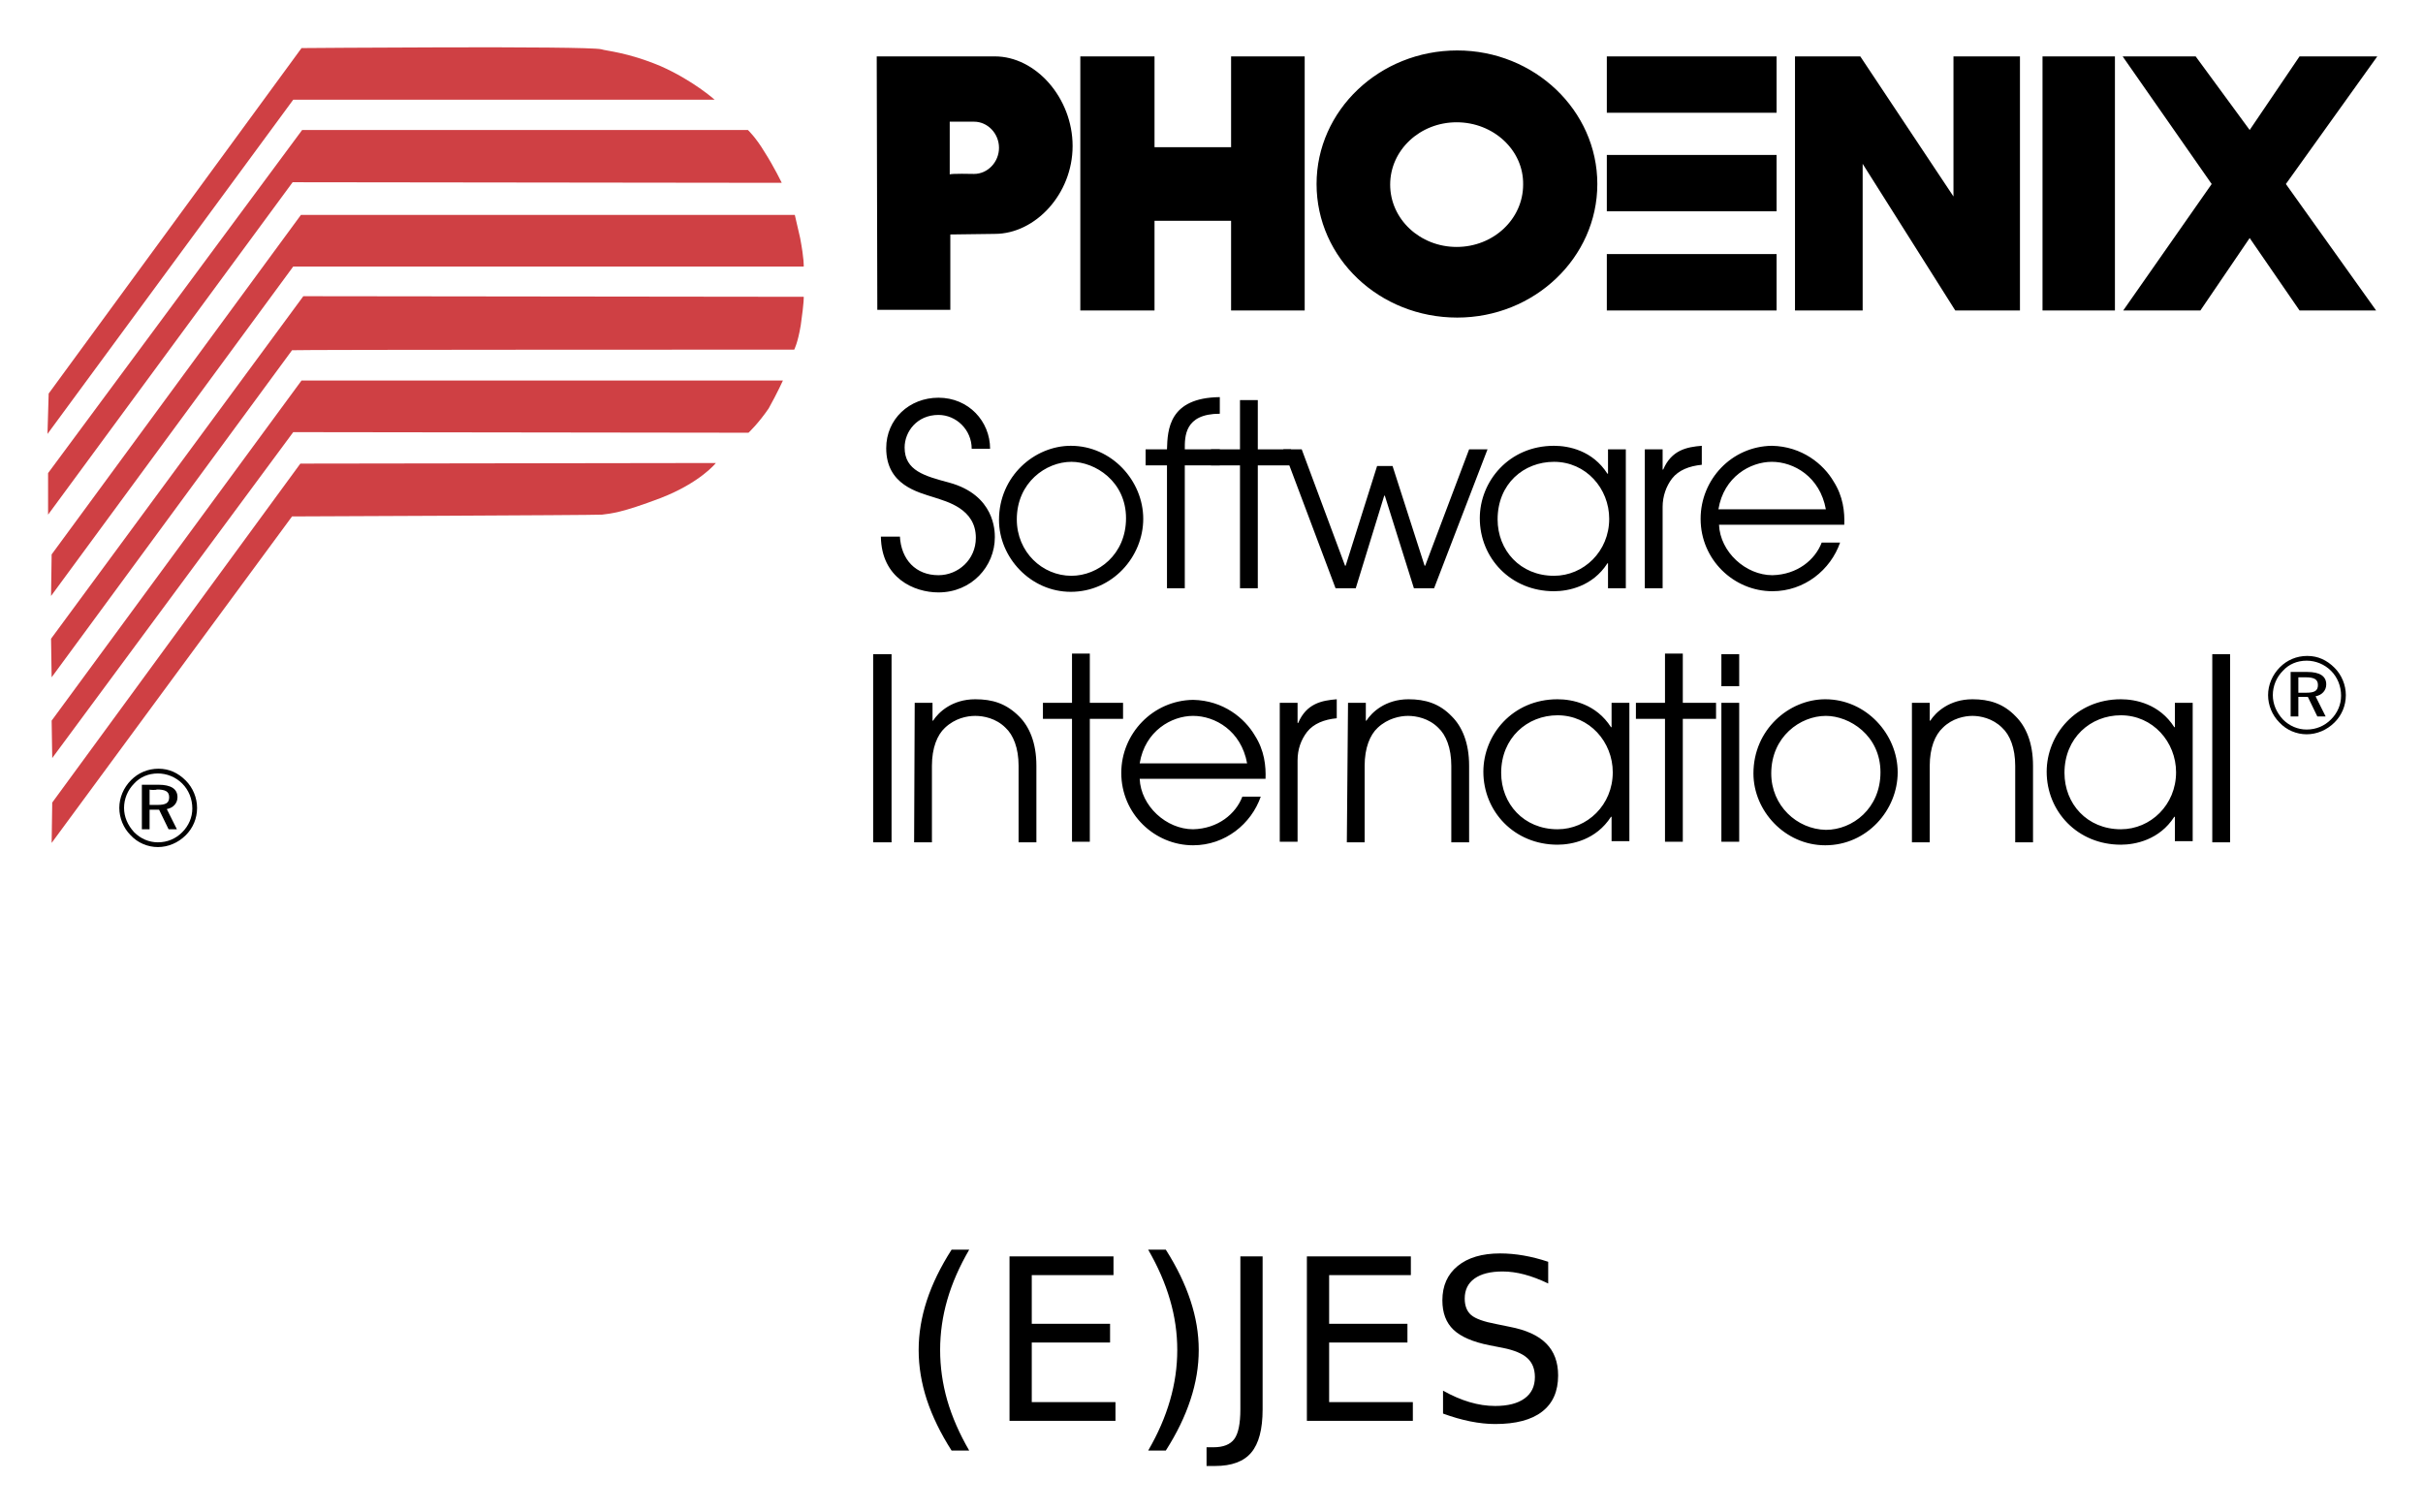
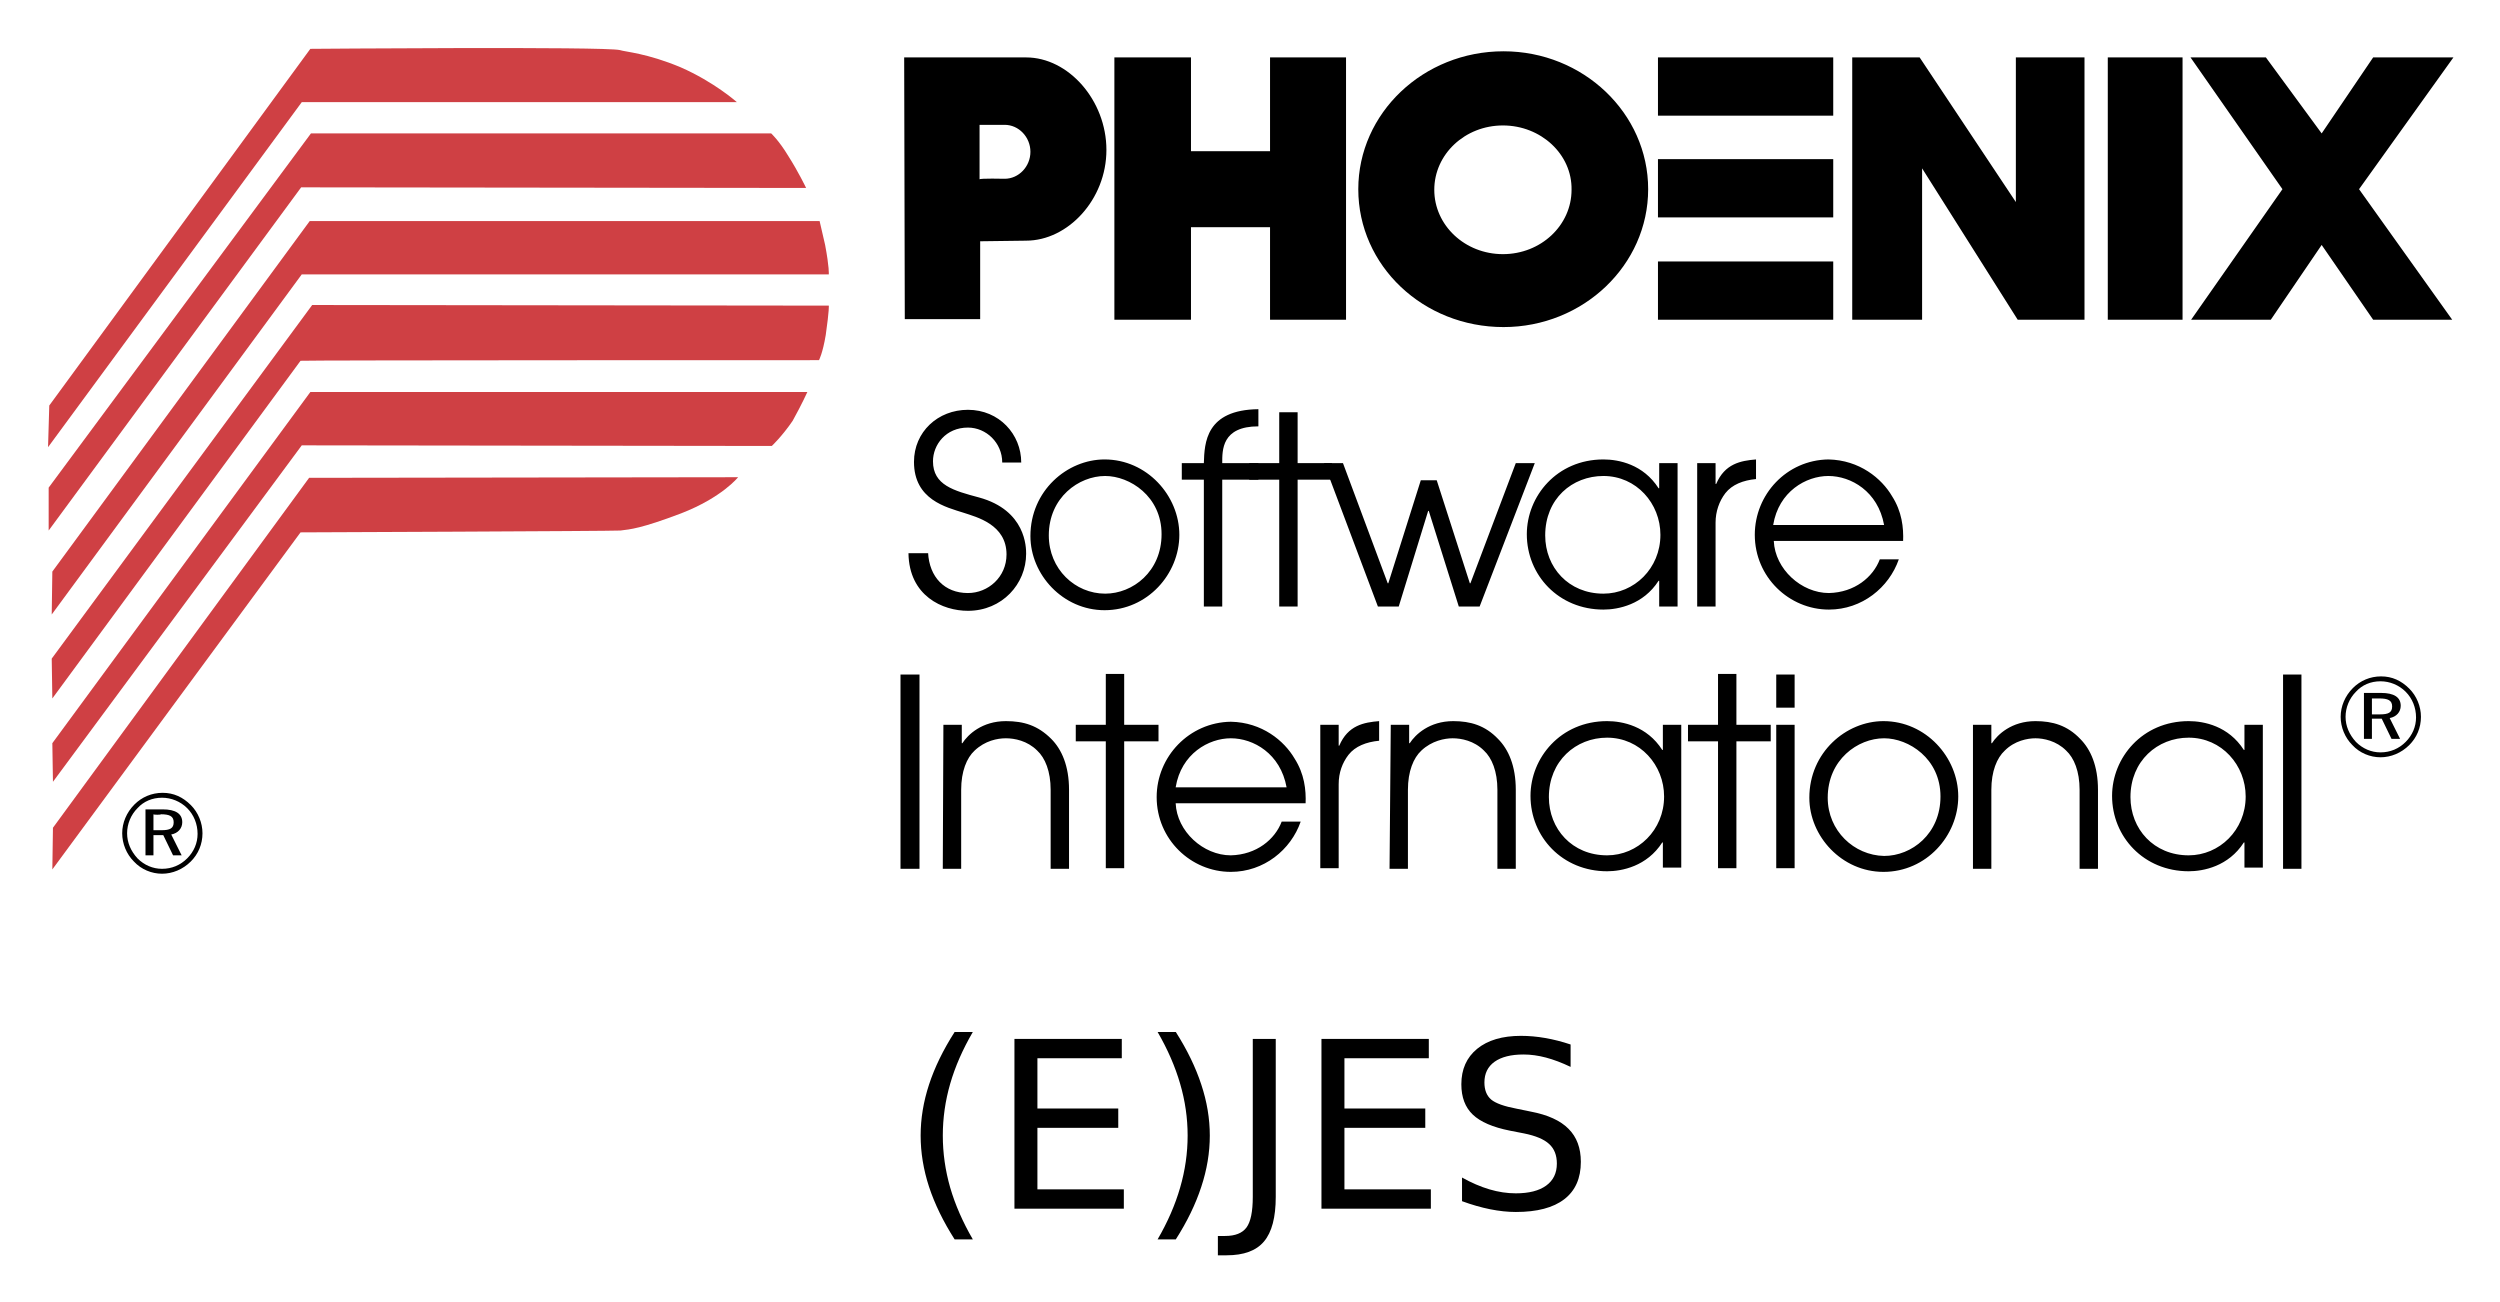
- <svg xmlns="http://www.w3.org/2000/svg" role="img" viewBox="-4.10 -5.10 408.20 254.70">
-   <style>svg {enable-background:new 0 0 400 245}</style>
+ <svg xmlns="http://www.w3.org/2000/svg" role="img" viewBox="-7.84 -7.84 407.94 212.44">
+   <style>.st0{fill-rule:evenodd;clip-rule:evenodd;fill:#cf4044}</style>
+   <style>.st0{fill-rule:evenodd;clip-rule:evenodd;fill:#cf4044}</style>
+   <style>.st0{fill-rule:evenodd;clip-rule:evenodd;fill:#cf4044}</style>
+   <style>.st0{fill-rule:evenodd;clip-rule:evenodd;fill:#cf4044}</style>
  <style id="style2" type="text/css">.st0{fill-rule:evenodd;clip-rule:evenodd;fill:#cf4044}</style>
-   <g id="g30">
+   <g id="g30" transform="translate(-3.9 -2.87)">
    <path id="path4" d="M389.2 107.4c1.2 1.2 1.9 2.9 1.9 4.6 0 1.8-.7 3.4-1.9 4.6-1.3 1.3-3 2-4.7 2-1.7 0-3.4-.7-4.6-2-1.2-1.2-1.9-2.9-1.9-4.6 0-1.7.7-3.4 2-4.7 1.2-1.2 2.8-1.9 4.6-1.9 1.8 0 3.3.7 4.6 2zm-.6.5c-1.1-1.1-2.6-1.7-4.1-1.7-1.6 0-3 .6-4 1.7-1.1 1.1-1.7 2.6-1.7 4.1 0 1.5.6 2.9 1.7 4.1 1.1 1.1 2.5 1.7 4 1.7 1.6 0 3-.6 4.1-1.7 1.1-1.1 1.7-2.5 1.7-4 0-1.6-.6-3.1-1.7-4.2zm-.8 2.3c0 1-.7 1.8-1.8 2l1.7 3.4h-1.4l-1.6-3.3h-1.6v3.3h-1.3v-7.5h2.8c2.1 0 3.2.7 3.2 2.1zm-4.7-1.2v2.6h1.3c1.4 0 2-.3 2-1.3s-.7-1.3-2.1-1.3z" />
    <path id="path6" d="M177.9 4.4v42.8h12.5V32.1h12.9v15.1h12.4V4.4h-12.4v15.3h-12.9V4.4zm88.7 0v9.5h28.6V4.4zm0 16.6v9.5h28.6V21zm0 16.7v9.5h28.6v-9.5h-28.6zm31.7-33.3h11L325 28V4.4h11.2v42.8h-10.9l-15.6-24.7v24.7h-11.4zm41.7 0v42.8h12.2V4.4zm-75 21.5c0 12.4-10.6 22.5-23.6 22.5-13.1 0-23.7-10-23.7-22.5 0-12.4 10.6-22.5 23.7-22.5 13 0 23.6 10.1 23.6 22.5zm-23.7-10.4c-6.2 0-11.2 4.7-11.2 10.5s5 10.5 11.2 10.5c6.2 0 11.2-4.7 11.2-10.5.1-5.8-5-10.5-11.2-10.5zM143.6 4.4h20.1-.2c6.9 0 13.1 7 13.1 15.1s-6.3 14.8-13.1 14.8h.1l-7.6.1v12.7h-12.3l-.1-42.7M160 24.2c2.3 0 4.2-2 4.2-4.4 0-2.4-1.9-4.4-4.2-4.4h-4.1v8.9c0-.2 4.1-.1 4.1-.1zM374.9 35l8.4 12.2h12.9L381 25.9l15.4-21.5h-13.1l-8.4 12.4-9.1-12.4h-12.3l15 21.5-14.9 21.3h13z" />
    <path id="path8" d="M147.5 85.2c.2 4 2.7 6.6 6.5 6.6 3.3 0 6.3-2.6 6.3-6.3 0-4.9-4.9-6.1-7-6.8-2.8-.9-8.1-2.1-8.1-8.3 0-4.9 3.9-8.5 8.8-8.5 5.1 0 8.7 4 8.7 8.6h-3.1c0-3.2-2.6-5.7-5.6-5.7-3.6 0-5.7 2.8-5.7 5.5 0 3.9 3.4 4.8 7.5 5.9 7.7 2.1 7.7 8.2 7.7 9.2 0 4.9-3.9 9.3-9.5 9.3-4.1 0-9.6-2.4-9.7-9.4h3.2zm19.7-2.8c0-6.2 4.9-9.7 9.2-9.7 4 0 9.2 3.3 9.2 9.5 0 6.1-4.7 9.7-9.2 9.7-4.9 0-9.2-4-9.2-9.5zm-3 .1c0 6.3 5.3 12.1 12.1 12.1 7 0 12.2-5.9 12.2-12.3S183.2 70 176.3 70c-6.1 0-12.1 5.1-12.1 12.5zm28.3-9.2h-3.6v-2.7h3.6c.1-3.3.3-8.7 8.9-8.8v2.8c-6 0-5.9 3.9-5.9 6h5.9v2.7h-5.9V94h-3V73.3z" />
    <path id="path10" d="M204.8 73.3h-4.9v-2.7h4.9v-8.3h3v8.3h5.6v2.7h-5.6V94h-3z" />
    <path id="path12" d="M212.1 70.6h3.1l7.3 19.6h.1l5.3-16.8h2.6l5.4 16.8h.1l7.4-19.6h3.1l-9 23.4h-3.4l-4.9-15.6h-.1L224.3 94h-3.4zm36.1 11.8c0-6 4.4-9.7 9.5-9.7 5.4 0 9.3 4.5 9.3 9.6 0 5.5-4.3 9.6-9.3 9.6-5.7 0-9.5-4.3-9.5-9.5zm21.6-11.8h-3v4.1h-.1c-2.5-3.9-6.5-4.7-9-4.7-7.6 0-12.5 6-12.5 12.2 0 6.7 5.2 12.3 12.5 12.3 2.4 0 6.5-.8 9-4.7h.1V94h3zm3.2 0h3V74h.1c1.4-3.3 4-3.8 6.5-4v3.2c-2.1.2-3.9.9-5 2.3-1 1.3-1.6 3-1.6 4.8V94h-3zm12.4 10.1c.9-5.5 5.4-8 9-8 3.7 0 8.1 2.5 9.1 8zm21.2 2.7c.1-2.3-.2-4.9-1.8-7.4-1.7-2.9-5.3-5.9-10.4-6-6.8.1-12 5.7-12 12.3 0 6.9 5.6 12.2 12.1 12.2 5.4 0 9.8-3.6 11.4-8.2h-3.1c-1.1 2.9-4.1 5.4-8.3 5.5-4.5 0-8.8-3.9-9-8.5h21.1z" />
    <path id="path14" d="M143 105.1h3.1v31.7H143zm7 8.2h3v3h.1c.9-1.4 3.2-3.6 7.1-3.6 2.9 0 5.2.7 7.4 2.9 1.7 1.7 2.9 4.4 2.9 8.3v12.9h-3v-12.9c0-3-.9-5.2-2.2-6.4-1.6-1.6-3.7-2-5.1-2-1.4 0-3.4.4-5.1 2-1.3 1.2-2.2 3.4-2.2 6.4v12.9h-3zm26.5 2.7h-4.9v-2.7h4.9V105h3v8.3h5.6v2.7h-5.6v20.7h-3V116zm11.4 7.5c.9-5.5 5.4-8 9-8 3.7 0 8.1 2.5 9.1 8zm21.2 2.7c.1-2.3-.2-4.9-1.8-7.4-1.7-2.9-5.3-5.9-10.4-6-6.8.1-12.1 5.7-12.1 12.3 0 6.9 5.6 12.2 12.1 12.2 5.4 0 9.8-3.6 11.4-8.2h-3.1c-1.1 2.9-4.1 5.4-8.3 5.5-4.5 0-8.8-3.9-9-8.5h21.2zm2.4-12.9h3v3.4h.1c1.4-3.3 4-3.8 6.5-4v3.2c-2.1.2-3.9.9-5 2.3-1 1.3-1.6 2.9-1.6 4.8v13.7h-3zm11.5 0h3v3h.1c.9-1.4 3.2-3.6 7.1-3.6 2.8 0 5.2.7 7.3 2.9 1.7 1.7 2.9 4.4 2.9 8.3v12.9h-3v-12.9c0-3-.9-5.2-2.2-6.4-1.6-1.6-3.7-2-5.1-2-1.3 0-3.4.4-5.1 2-1.3 1.2-2.2 3.4-2.2 6.4v12.9h-3zm25.8 11.8c0-5.9 4.4-9.7 9.5-9.7 5.4 0 9.3 4.5 9.3 9.6 0 5.5-4.3 9.6-9.3 9.6-5.7 0-9.5-4.3-9.5-9.5zm21.6-11.8h-3v4.1h-.1c-2.5-3.9-6.5-4.7-9-4.7-7.6 0-12.5 6-12.5 12.2 0 6.7 5.2 12.3 12.5 12.3 2.4 0 6.5-.8 9-4.7h.1v4.1h3v-23.3zm6 2.7h-4.9v-2.7h4.9V105h3v8.3h5.6v2.7h-5.6v20.7h-3V116zm9.5-2.7h3v23.4h-3zm0-8.2h3v5.4h-3zm8.4 20.1c0-6.2 4.9-9.7 9.2-9.7 4 0 9.2 3.3 9.2 9.5 0 6.1-4.7 9.7-9.2 9.7-4.9-.1-9.2-4.1-9.2-9.5zm-3 0c0 6.3 5.3 12.1 12.1 12.1 7 0 12.2-5.9 12.2-12.3s-5.3-12.3-12.2-12.3c-6.1 0-12.1 5.1-12.1 12.5zm26.7-11.9h3v3h.1c.9-1.4 3.2-3.6 7.1-3.6 2.8 0 5.2.7 7.3 2.9 1.7 1.7 2.9 4.4 2.9 8.3v12.9h-3v-12.9c0-3-.9-5.2-2.2-6.4-1.6-1.6-3.7-2-5-2-1.3 0-3.4.4-5 2-1.3 1.2-2.2 3.4-2.2 6.4v12.9h-3zm25.7 11.8c0-5.9 4.4-9.7 9.5-9.7 5.4 0 9.3 4.5 9.3 9.6 0 5.5-4.3 9.6-9.3 9.6-5.7 0-9.5-4.3-9.5-9.5zm21.6-11.8h-3v4.1h-.1c-2.5-3.9-6.5-4.7-9-4.7-7.6 0-12.5 6-12.5 12.2 0 6.7 5.2 12.3 12.5 12.3 2.4 0 6.5-.8 9-4.7h.1v4.1h3zm3.3-8.2h3v31.7h-3v-31.7z" />
    <path id="path16" fill="#cf4044" fill-rule="evenodd" d="M4.1 61.2L3.9 68l41.4-56.3h71s-3.7-3.3-9.2-5.7c-5.5-2.3-9-2.5-9.9-2.8-2.4-.6-50.5-.2-50.5-.2z" class="st0" clip-rule="evenodd" />
    <path id="path18" fill="#cf4044" fill-rule="evenodd" d="M121.9 16.8H46.8L4 74.6v7l41.2-56 82.4.1s-1.3-2.7-2.9-5.2c-1.5-2.5-2.8-3.7-2.8-3.7z" class="st0" clip-rule="evenodd" />
    <path id="path20" fill="#cf4044" fill-rule="evenodd" d="M45.3 39.8L4.5 95.3l.1-7 42-57.2h83.2l.9 3.9c.7 3.7.6 4.8.6 4.8h-86z" class="st0" clip-rule="evenodd" />
    <path id="path22" fill="#cf4044" fill-rule="evenodd" d="M45.1 53.9L4.6 109l-.1-6.5L47 44.8l84.3.1s.1.6-.5 4.8c-.5 3-1.1 4.1-1.1 4.1s-84.6 0-84.6.1z" class="st0" clip-rule="evenodd" />
    <path id="path24" fill="#cf4044" fill-rule="evenodd" d="M122 67.8l-76.7-.1-40.6 54.9-.1-6.3L46.7 59h81.1s-.9 2-2.4 4.7c-1.7 2.5-3.4 4.1-3.4 4.1z" class="st0" clip-rule="evenodd" />
    <path id="path26" fill="#cf4044" fill-rule="evenodd" d="M45.1 81.9l-40.5 55 .1-6.8L46.5 73l70-.1s-2.6 3.3-9.3 5.9c-6.6 2.5-8.3 2.6-9.9 2.8-1.5.1-52.2.3-52.2.3z" class="st0" clip-rule="evenodd" />
    <path id="path28" d="M27.2 126.4c1.2 1.2 1.9 2.9 1.9 4.6 0 1.8-.7 3.4-1.9 4.6-1.3 1.3-3 2-4.7 2-1.7 0-3.4-.7-4.6-2-1.2-1.2-1.9-2.9-1.9-4.6 0-1.7.7-3.4 2-4.7 1.2-1.2 2.8-1.9 4.6-1.9 1.8 0 3.3.7 4.6 2zm-.6.5c-1.1-1.1-2.6-1.7-4.1-1.7-1.6 0-3 .6-4 1.7-1.1 1.1-1.7 2.6-1.7 4.1 0 1.5.6 2.9 1.7 4.1 1.1 1.1 2.5 1.7 4 1.7 1.6 0 3-.6 4.1-1.7 1.1-1.1 1.7-2.5 1.7-4 0-1.6-.6-3.1-1.7-4.2zm-.8 2.3c0 1-.7 1.8-1.8 2l1.7 3.4h-1.4l-1.6-3.3h-1.6v3.3h-1.3v-7.5h2.8c2.1 0 3.2.7 3.2 2.1zm-4.7-1.3v2.6h1.3c1.4 0 2-.3 2-1.3s-.7-1.3-2.1-1.3c.1.1-1.2.1-1.2 0z" />
  </g>
-   <g id="g34">
+   <g id="g34" transform="translate(-8.279 -44.87)">
    <g id="text32" transform="translate(147.399 234.258)">
      <path id="path43" d="M11.782-28.834Q9.296-24.566 8.09-20.392 6.884-16.217 6.884-11.931q0 4.286 1.206 8.498Q9.314.761 11.782 5.01H8.813Q6.03.649 4.639-3.562q-1.373-4.212-1.373-8.368 0-4.138 1.373-8.331 1.373-4.193 4.175-8.572z" />
      <path id="path45" d="M18.573-27.702h17.516v3.154H22.321v8.201h13.192v3.154H22.321V-3.154h14.102V0h-17.85z" />
      <path id="path47" d="M41.934-28.834h2.969q2.783 4.379 4.156 8.572 1.392 4.193 1.392 8.331 0 4.156-1.392 8.368-1.373 4.212-4.156 8.572H41.934q2.468-4.249 3.674-8.442 1.225-4.212 1.225-8.498 0-4.286-1.225-8.461-1.206-4.175-3.674-8.442z" />
      <path id="path49" d="M57.464-27.702h3.748v25.772q0 5.01-1.911 7.273-1.893 2.264-6.104 2.264h-1.429v-3.154h1.169q2.486 0 3.507-1.392 1.02-1.392 1.02-4.991z" />
      <path id="path51" d="M68.671-27.702h17.516v3.154H72.419v8.201h13.192v3.154H72.419V-3.154h14.102V0H68.671z" />
      <path id="path53" d="M109.324-26.793v3.655q-2.134-1.021-4.026-1.521-1.893-.501-3.655-.501-3.062 0-4.731 1.188-1.651 1.188-1.651 3.377 0 1.837 1.095 2.783 1.113.928 4.193 1.503l2.264.464q4.193.798 6.179 2.82 2.004 2.004 2.004 5.381 0 4.026-2.709 6.104-2.69 2.078-7.904 2.078-1.967 0-4.193-.445-2.208-.445-4.583-1.317v-3.859q2.282 1.28 4.472 1.93 2.189.649 4.305.649 3.21 0 4.954-1.262 1.744-1.262 1.744-3.6 0-2.041-1.262-3.191-1.243-1.15-4.101-1.726l-2.282-.445q-4.193-.835-6.067-2.616-1.874-1.781-1.874-4.954 0-3.674 2.579-5.789 2.598-2.115 7.144-2.115 1.948 0 3.971.353 2.022.353 4.138 1.058z" />
    </g>
  </g>
</svg>
